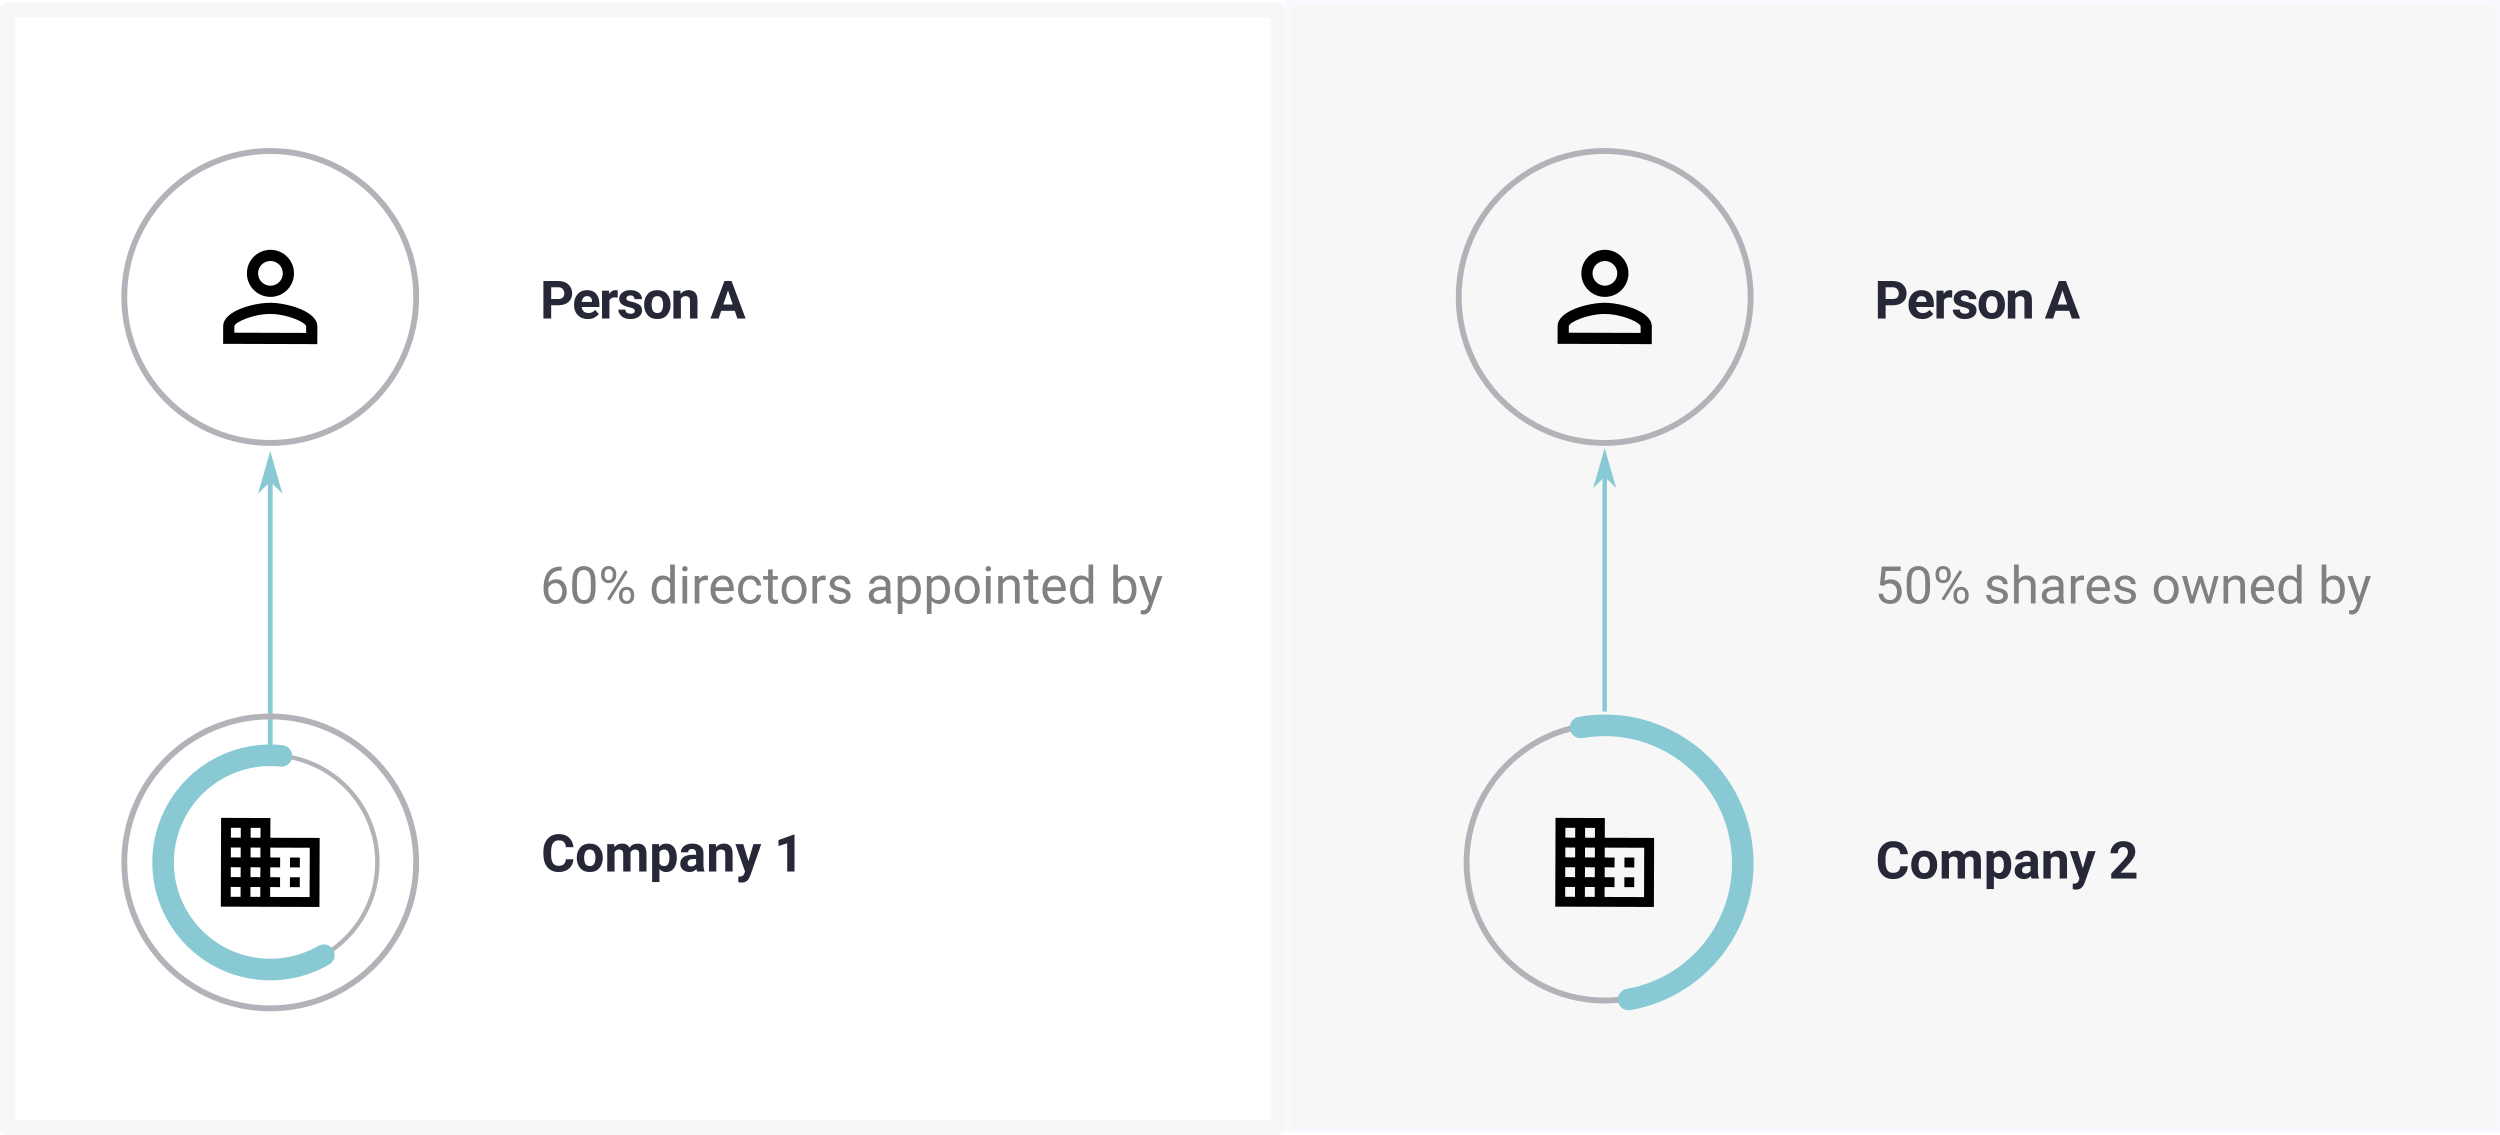
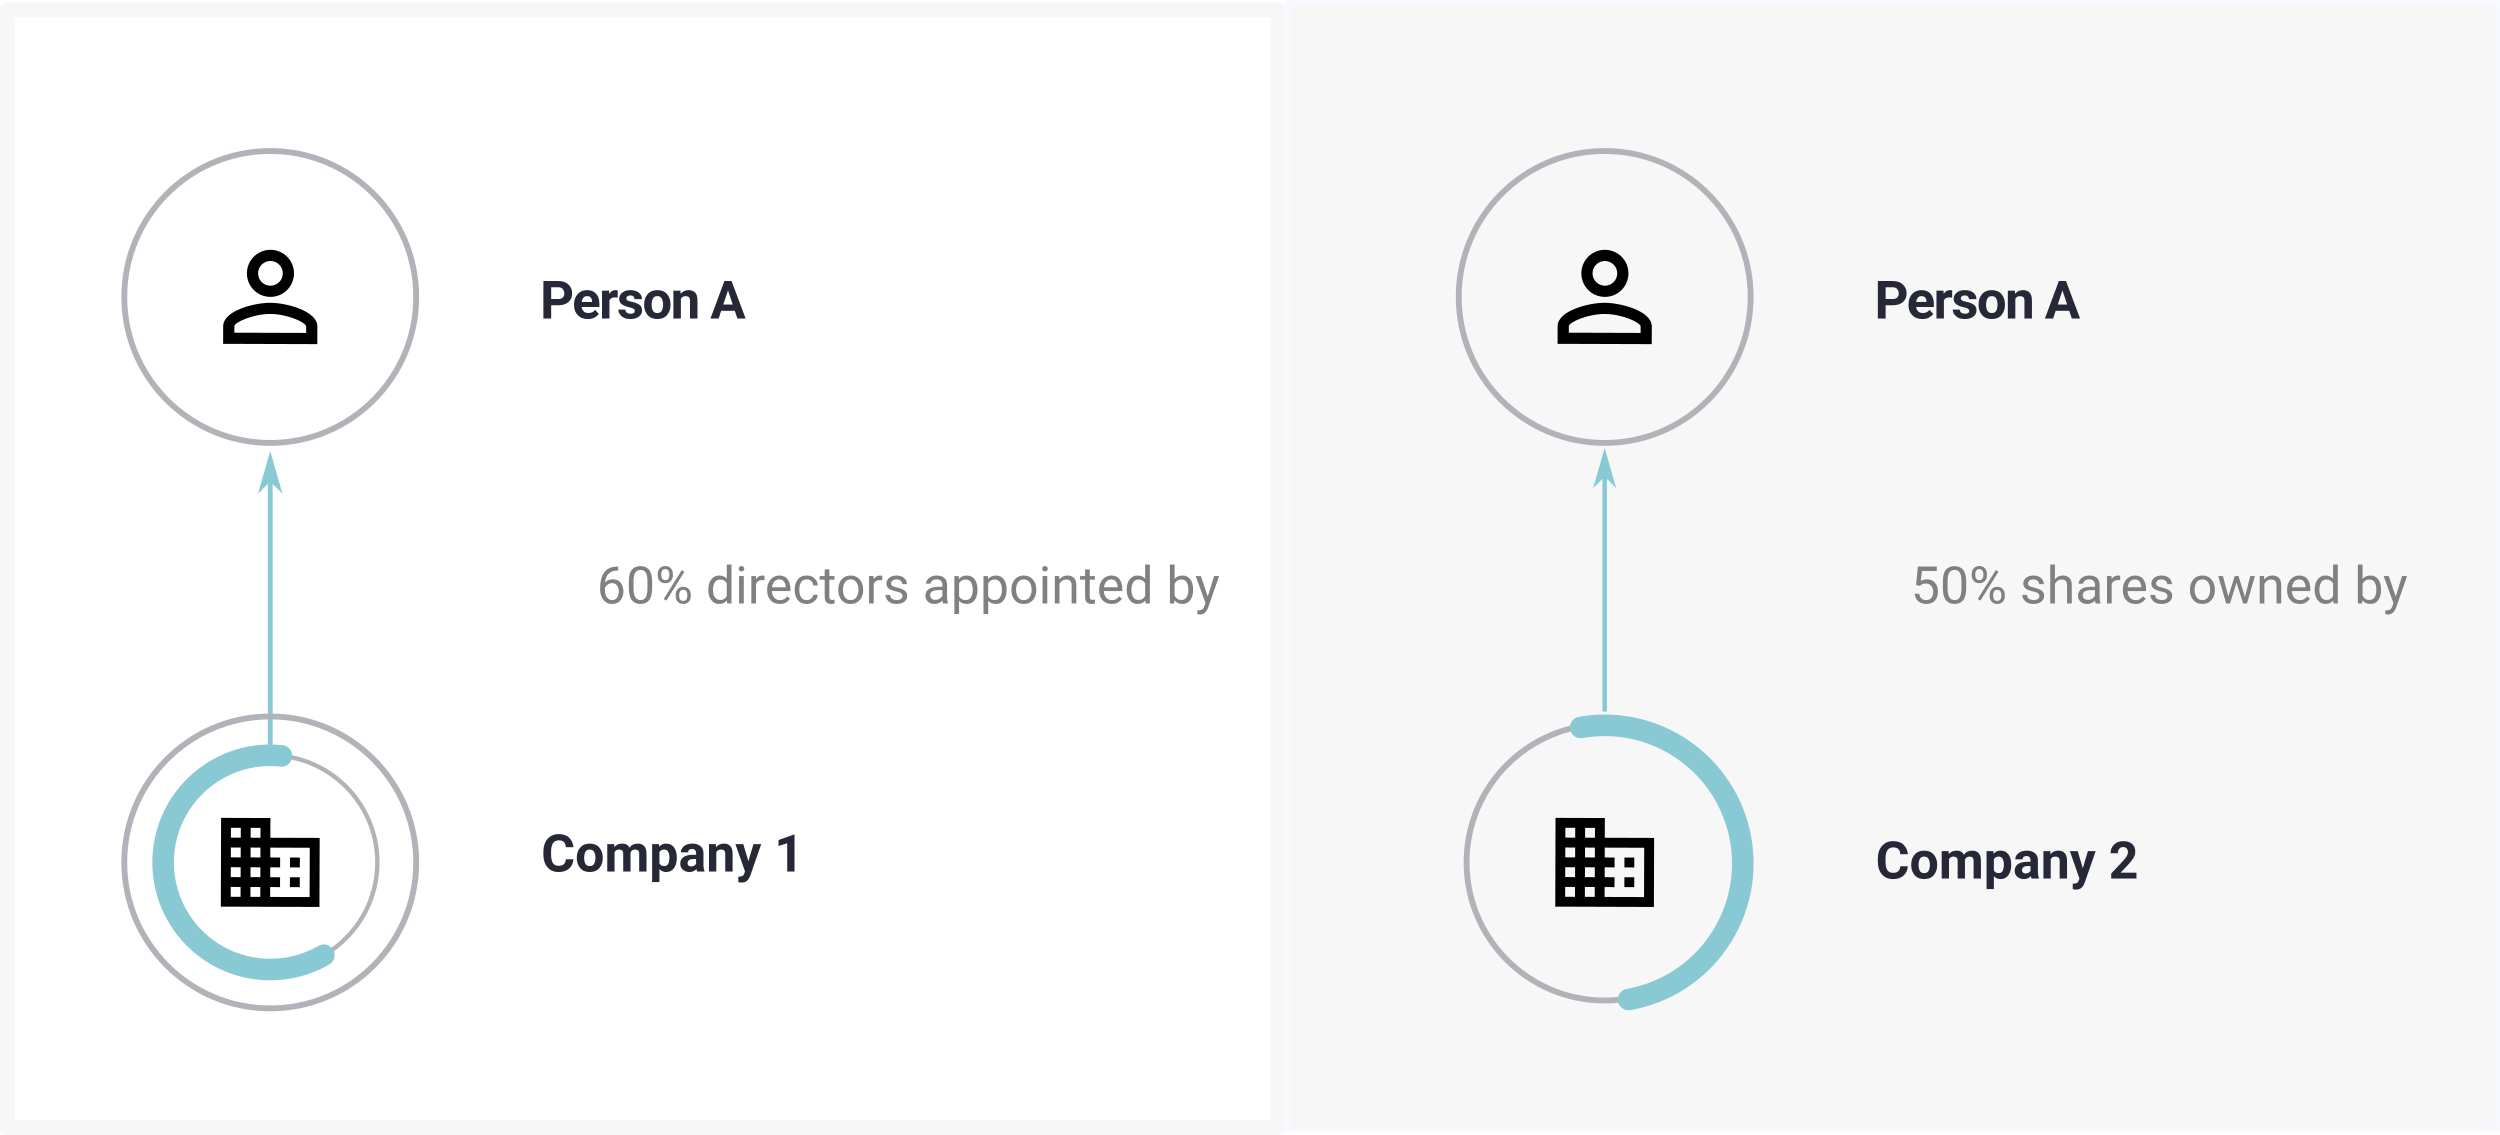
<svg xmlns="http://www.w3.org/2000/svg" id="Layer_1" data-name="Layer 1" viewBox="0 0 663.196 301.052" version="1.1" width="663.196" height="301.052">
  <defs id="defs3">
    <marker orient="auto" refY="0" refX="0" id="Arrow1Lend" style="overflow:visible">
      <path id="path4371" d="M 0,0 5,-5 -12.5,0 5,5 0,0 Z" style="fill:#00deb6;fill-opacity:1;fill-rule:evenodd;stroke:#00deb6;stroke-width:1pt;stroke-opacity:1" transform="matrix(-0.8,0,0,-0.8,-10,0)" />
    </marker>
    <marker orient="auto" refY="0" refX="0" id="Arrow1Mend" style="overflow:visible">
      <path id="path4377" d="M 0,0 5,-5 -12.5,0 5,5 0,0 Z" style="fill:#00deb6;fill-opacity:1;fill-rule:evenodd;stroke:#00deb6;stroke-width:1pt;stroke-opacity:1" transform="matrix(-0.4,0,0,-0.4,-4,0)" />
    </marker>
    <marker orient="auto" refY="0" refX="0" id="Arrow1Mstart" style="overflow:visible">
      <path id="path4374" d="M 0,0 5,-5 -12.5,0 5,5 0,0 Z" style="fill:#88c9d3;fill-opacity:1;fill-rule:evenodd;stroke:#88c9d3;stroke-width:1pt;stroke-opacity:1" transform="matrix(0.4,0,0,0.4,4,0)" />
    </marker>
    <style id="style5">.cls-1,.cls-10,.cls-11,.cls-7,.cls-8{fill:none;}.cls-1,.cls-11{stroke:#00deb6;}.cls-1,.cls-10,.cls-11,.cls-7{stroke-miterlimit:10;}.cls-2{fill:#00deb6;}.cls-3{font-size:16px;fill:#262737;}.cls-12,.cls-3{font-family:HKGrotesk-SemiBold, HK Grotesk;font-weight:700;}.cls-4{letter-spacing:-0.03em;}.cls-5{letter-spacing:-0.02em;}.cls-6{letter-spacing:0em;}.cls-7{stroke:#262737;}.cls-11,.cls-7{stroke-width:5px;}.cls-9{letter-spacing:-0.01em;}.cls-10{stroke:#e6e6e6;}.cls-12{font-size:12px;fill:gray;}.cls-13{letter-spacing:-0.03em;}.cls-14{letter-spacing:-0.01em;}.cls-15{letter-spacing:-0.02em;}.cls-16{letter-spacing:0em;}.cls-17{letter-spacing:0em;}.cls-18{letter-spacing:0em;}</style>
    <marker orient="auto" refY="0" refX="0" id="Arrow1Mstart-2" style="overflow:visible">
      <path id="path4374-0" d="M 0,0 5,-5 -12.5,0 5,5 0,0 Z" style="fill:#88c9d3;fill-opacity:1;fill-rule:evenodd;stroke:#88c9d3;stroke-width:1pt;stroke-opacity:1" transform="matrix(0.4,0,0,0.4,4,0)" />
    </marker>
    <clipPath id="p.1">
      <path style="clip-rule:evenodd" id="path3414" d="M 0,0 30,0 30,26 0,26 Z" />
    </clipPath>
    <clipPath id="p.2">
      <path style="clip-rule:evenodd" id="path3423" d="M 0,0 24,0 24,25 0,25 Z" />
    </clipPath>
    <clipPath id="p.1-3">
      <path style="clip-rule:evenodd" id="path3414-8" d="M 0,0 30,0 30,26 0,26 Z" />
    </clipPath>
    <clipPath id="p.1-3-0">
      <path style="clip-rule:evenodd" id="path3414-8-5" d="M 0,0 30,0 30,26 0,26 Z" />
    </clipPath>
    <clipPath id="p.2-5">
      <path style="clip-rule:evenodd" id="path3423-3" d="M 0,0 24,0 24,25 0,25 Z" />
    </clipPath>
    <clipPath id="p.1-9">
      <path style="clip-rule:evenodd" id="path3414-1" d="M 0,0 30,0 30,26 0,26 Z" />
    </clipPath>
    <marker orient="auto" refY="0" refX="0" id="Arrow1Mstart-2-5" style="overflow:visible">
      <path id="path4374-0-0" d="M 0,0 5,-5 -12.5,0 5,5 0,0 Z" style="fill:#00deb6;fill-opacity:1;fill-rule:evenodd;stroke:#00deb6;stroke-width:1pt;stroke-opacity:1" transform="matrix(0.4,0,0,0.4,4,0)" />
    </marker>
    <marker orient="auto" refY="0" refX="0" id="Arrow1Mstart-4" style="overflow:visible">
      <path id="path4374-9" d="M 0,0 5,-5 -12.5,0 5,5 0,0 Z" style="fill:#00deb6;fill-opacity:1;fill-rule:evenodd;stroke:#00deb6;stroke-width:1pt;stroke-opacity:1" transform="matrix(0.4,0,0,0.4,4,0)" />
    </marker>
    <marker orient="auto" refY="0" refX="0" id="Arrow1Mstart-2-9" style="overflow:visible">
      <path id="path4374-0-9" d="M 0,0 5,-5 -12.5,0 5,5 0,0 Z" style="fill:#88c9d3;fill-opacity:1;fill-rule:evenodd;stroke:#88c9d3;stroke-width:1pt;stroke-opacity:1" transform="matrix(0.4,0,0,0.4,4,0)" />
    </marker>
  </defs>
  <rect style="fill:#f7f7f7;fill-opacity:1;stroke:#f8f9ff;stroke-width:1.253;stroke-linecap:round;stroke-linejoin:round;stroke-miterlimit:10;stroke-dasharray:none;stroke-opacity:1" id="rect11772" width="320.904" height="299.157" x="341.665" y="0.626" />
  <path class="cls-2" d="M 2.814,33.872 Z" id="path11" style="fill:#00deb6" />
-   <text class="cls-3" id="text13" style="font-style:normal;font-variant:normal;font-weight:bold;font-stretch:normal;font-size:14px;line-height:125%;font-family:Roboto;-inkscape-font-specification:'Roboto, Bold';text-align:start;writing-mode:lr-tb;text-anchor:start;fill:#262737" x="143.26" y="84.497">
+   <text class="cls-3" id="text13" style="font-style:normal;font-variant:normal;font-weight:bold;font-stretch:normal;font-size:14px;line-height:0%;font-family:Roboto;-inkscape-font-specification:'Roboto, Bold';text-align:start;writing-mode:lr-tb;text-anchor:start;fill:#262737" x="143.26" y="84.497">
    <tspan class="cls-4" id="tspan15" style="font-style:normal;font-variant:normal;font-weight:bold;font-stretch:normal;font-size:14px;line-height:125%;font-family:Roboto;-inkscape-font-specification:'Roboto, Bold';text-align:start;letter-spacing:-0.03em;writing-mode:lr-tb;text-anchor:start">Person A</tspan>
  </text>
  <path d="m 2.814,33.872 0,0 m 0,0 0,0 m 0,0 z m 0,0 z" id="path27" />
  <path class="cls-8" d="M 2.814,33.872 Z" id="path29" style="fill:none" />
-   <text class="cls-3" id="text31" style="font-style:normal;font-variant:normal;font-weight:bold;font-stretch:normal;font-size:13.75px;line-height:125%;font-family:Roboto;-inkscape-font-specification:'Roboto, Bold';text-align:start;writing-mode:lr-tb;text-anchor:start;fill:#262737" x="132.566" y="231.19">
+   <text class="cls-3" id="text31" style="font-style:normal;font-variant:normal;font-weight:bold;font-stretch:normal;font-size:13.75px;line-height:0%;font-family:Roboto;-inkscape-font-specification:'Roboto, Bold';text-align:start;writing-mode:lr-tb;text-anchor:start;fill:#262737" x="132.566" y="231.19">
    <tspan x="143.566" y="231.19" id="tspan35" style="font-style:normal;font-variant:normal;font-weight:bold;font-stretch:normal;font-size:13.75px;line-height:125%;font-family:Roboto;-inkscape-font-specification:'Roboto, Bold';text-align:start;writing-mode:lr-tb;text-anchor:start">Company 1</tspan>
  </text>
  <path class="cls-8" d="M 2.814,33.872 Z" id="path41" style="fill:none" />
  <path d="m 2.814,33.872 z m 0,0 z m 0,0 z m 0,0 z m 0,0 z m 0,0 z m 0,0 z m 0,0 z m 0,0 z m 0,0 z m 0,0 z m 0,0 z" id="path43" />
  <path class="cls-10" d="m 2.814,33.872 0,0" id="path45" style="fill:none;stroke:#e6e6e6;stroke-miterlimit:10" />
  <path class="cls-10" d="m 2.814,33.872 0,0" id="path47" style="fill:none;stroke:#e6e6e6;stroke-miterlimit:10" />
  <path class="cls-10" d="m 2.814,33.872 0,0" id="path49" style="fill:none;stroke:#e6e6e6;stroke-miterlimit:10" />
  <path class="cls-10" d="m 2.814,33.872 0,0" id="path51" style="fill:none;stroke:#e6e6e6;stroke-miterlimit:10" />
  <path class="cls-10" d="m 2.814,33.872 0,0" id="path53" style="fill:none;stroke:#e6e6e6;stroke-miterlimit:10" />
  <path class="cls-10" d="m 2.814,33.872 0,0" id="path55" style="fill:none;stroke:#e6e6e6;stroke-miterlimit:10" />
  <path class="cls-10" d="m 2.814,33.872 0,0" id="path57" style="fill:none;stroke:#e6e6e6;stroke-miterlimit:10" />
  <path class="cls-10" d="m 2.814,33.872 0,0" id="path59" style="fill:none;stroke:#e6e6e6;stroke-miterlimit:10" />
  <path class="cls-10" d="m 2.814,33.872 0,0" id="path61" style="fill:none;stroke:#e6e6e6;stroke-miterlimit:10" />
  <path class="cls-10" d="m 2.814,33.872 0,0" id="path63" style="fill:none;stroke:#e6e6e6;stroke-miterlimit:10" />
  <path class="cls-10" d="m 2.814,33.872 0,0" id="path65" style="fill:none;stroke:#e6e6e6;stroke-miterlimit:10" />
  <path class="cls-10" d="m 2.814,33.872 0,0" id="path67" style="fill:none;stroke:#e6e6e6;stroke-miterlimit:10" />
  <path class="cls-10" d="m 2.814,33.872 0,0" id="path69" style="fill:none;stroke:#e6e6e6;stroke-miterlimit:10" />
  <path class="cls-10" d="m 2.814,33.872 0,0" id="path71" style="fill:none;stroke:#e6e6e6;stroke-miterlimit:10" />
  <path class="cls-10" d="m 2.814,33.872 0,0" id="path73" style="fill:none;stroke:#e6e6e6;stroke-miterlimit:10" />
  <path class="cls-10" d="m 2.814,33.872 0,0" id="path75" style="fill:none;stroke:#e6e6e6;stroke-miterlimit:10" />
  <path class="cls-10" d="m 2.814,33.872 0,0" id="path77" style="fill:none;stroke:#e6e6e6;stroke-miterlimit:10" />
  <path class="cls-11" d="m 2.814,33.872 0,0" id="path79" style="fill:none;stroke:#00deb6;stroke-width:5px;stroke-miterlimit:10" />
  <path class="cls-11" d="m 2.814,33.872 0,0" id="path85" style="fill:none;stroke:#00deb6;stroke-width:5px;stroke-miterlimit:10" />
  <path class="cls-11" d="m 2.814,33.872 0,0" id="path87" style="fill:none;stroke:#00deb6;stroke-width:5px;stroke-miterlimit:10" />
  <path class="cls-11" d="m 2.814,33.872 0,0" id="path89" style="fill:none;stroke:#00deb6;stroke-width:5px;stroke-miterlimit:10" />
  <path class="cls-11" d="m 2.814,33.872 0,0" id="path91" style="fill:none;stroke:#00deb6;stroke-width:5px;stroke-miterlimit:10" />
  <path class="cls-11" d="m 2.814,33.872 0,0" id="path93" style="fill:none;stroke:#00deb6;stroke-width:5px;stroke-miterlimit:10" />
  <path class="cls-11" d="m 2.814,33.872 0,0" id="path95" style="fill:none;stroke:#00deb6;stroke-width:5px;stroke-miterlimit:10" />
  <path class="cls-10" d="m 2.814,33.872 0,0" id="path97" style="fill:none;stroke:#e6e6e6;stroke-miterlimit:10" />
  <path class="cls-10" d="m 2.814,33.872 0,0" id="path99" style="fill:none;stroke:#e6e6e6;stroke-miterlimit:10" />
  <path class="cls-10" d="m 2.814,33.872 0,0" id="path101" style="fill:none;stroke:#e6e6e6;stroke-miterlimit:10" />
  <path class="cls-10" d="m 2.814,33.872 0,0" id="path103" style="fill:none;stroke:#e6e6e6;stroke-miterlimit:10" />
  <path class="cls-10" d="m 2.814,33.872 0,0" id="path105" style="fill:none;stroke:#e6e6e6;stroke-miterlimit:10" />
  <path class="cls-10" d="m 2.814,33.872 0,0" id="path107" style="fill:none;stroke:#e6e6e6;stroke-miterlimit:10" />
  <path class="cls-10" d="m 2.814,33.872 0,0" id="path109" style="fill:none;stroke:#e6e6e6;stroke-miterlimit:10" />
  <path class="cls-10" d="m 2.814,33.872 0,0" id="path111" style="fill:none;stroke:#e6e6e6;stroke-miterlimit:10" />
  <path class="cls-10" d="m 2.814,33.872 0,0" id="path113" style="fill:none;stroke:#e6e6e6;stroke-miterlimit:10" />
  <path class="cls-10" d="m 2.814,33.872 0,0" id="path115" style="fill:none;stroke:#e6e6e6;stroke-miterlimit:10" />
  <path class="cls-10" d="m 2.814,33.872 0,0" id="path117" style="fill:none;stroke:#e6e6e6;stroke-miterlimit:10" />
  <path class="cls-10" d="m 2.814,33.872 0,0" id="path119" style="fill:none;stroke:#e6e6e6;stroke-miterlimit:10" />
  <path class="cls-2" d="M 2.814,33.872 Z" id="path171" style="fill:#00deb6" />
  <path class="cls-2" d="M 2.814,33.872 Z" id="path197" style="fill:#00deb6" />
  <path class="cls-8" d="M 2.814,33.872 Z" id="path211" style="fill:none" />
  <path d="m 2.814,33.872 z m 0,0 z m 0,0 z m 0,0 z m 0,0 z m 0,0 z m 0,0 z m 0,0 z m 0,0 z m 0,0 z m 0,0 z m 0,0 z" id="path213" />
  <path style="fill:none;fill-rule:evenodd;stroke:#88c9d3;stroke-width:1.278;stroke-linecap:butt;stroke-linejoin:miter;stroke-miterlimit:4;stroke-dasharray:none;stroke-opacity:1;marker-start:url(#Arrow1Mstart)" d="m 71.689,122.144 0,75.981 0,0" id="path12354" />
  <circle class="cls-11" cx="71.689" cy="228.78" r="28.418" id="circle209-7" style="fill:none;stroke:#b2b3b9;stroke-width:1.163;stroke-miterlimit:10;stroke-dasharray:none;stroke-opacity:1" />
  <path class="cls-11" id="circle209-7-4" style="fill:none;stroke:#88c9d3;stroke-width:5.725;stroke-linecap:round;stroke-miterlimit:10;stroke-dasharray:none;stroke-opacity:1" d="M 85.898,253.391 A 28.418,28.418 0 0 1 52.674,249.899 28.418,28.418 0 0 1 45.728,217.221 28.418,28.418 0 0 1 74.66,200.518" />
  <circle class="cls-7" cx="71.689" cy="78.78" id="ellipse25-6" style="fill:none;stroke:#b2b3b9;stroke-width:1.558;stroke-miterlimit:10;stroke-dasharray:none;stroke-opacity:1" r="38.721" />
  <circle class="cls-7" cx="71.689" cy="228.78" id="ellipse25-6-0" style="fill:none;stroke:#b2b3b9;stroke-width:1.558;stroke-miterlimit:10;stroke-dasharray:none;stroke-opacity:1" r="38.721" />
  <path class="cls-2" d="M 356.814,33.872 Z" id="path11-6" style="fill:#00deb6" />
-   <text class="cls-3" id="text13-7" style="font-style:normal;font-variant:normal;font-weight:bold;font-stretch:normal;font-size:14px;line-height:125%;font-family:Roboto;-inkscape-font-specification:'Roboto, Bold';text-align:start;writing-mode:lr-tb;text-anchor:start;fill:#262737" x="497.26" y="84.497">
+   <text class="cls-3" id="text13-7" style="font-style:normal;font-variant:normal;font-weight:bold;font-stretch:normal;font-size:14px;line-height:0%;font-family:Roboto;-inkscape-font-specification:'Roboto, Bold';text-align:start;writing-mode:lr-tb;text-anchor:start;fill:#262737" x="497.26" y="84.497">
    <tspan class="cls-4" id="tspan15-4" style="font-style:normal;font-variant:normal;font-weight:bold;font-stretch:normal;font-size:14px;line-height:125%;font-family:Roboto;-inkscape-font-specification:'Roboto, Bold';text-align:start;letter-spacing:-0.03em;writing-mode:lr-tb;text-anchor:start">Person A</tspan>
  </text>
  <path d="m 356.814,33.872 0,0 m 0,0 0,0 m 0,0 z m 0,0 z" id="path27-3" />
  <path class="cls-8" d="M 356.814,33.872 Z" id="path29-0" style="fill:none" />
  <path class="cls-8" d="M 356.814,33.872 Z" id="path41-6" style="fill:none" />
  <path d="m 356.814,33.872 z m 0,0 z m 0,0 z m 0,0 z m 0,0 z m 0,0 z m 0,0 z m 0,0 z m 0,0 z m 0,0 z m 0,0 z m 0,0 z" id="path43-0" />
  <path class="cls-10" d="m 356.814,33.872 0,0" id="path45-4" style="fill:none;stroke:#e6e6e6;stroke-miterlimit:10" />
  <path class="cls-10" d="m 356.814,33.872 0,0" id="path47-5" style="fill:none;stroke:#e6e6e6;stroke-miterlimit:10" />
  <path class="cls-10" d="m 356.814,33.872 0,0" id="path49-8" style="fill:none;stroke:#e6e6e6;stroke-miterlimit:10" />
  <path class="cls-10" d="m 356.814,33.872 0,0" id="path51-2" style="fill:none;stroke:#e6e6e6;stroke-miterlimit:10" />
  <path class="cls-10" d="m 356.814,33.872 0,0" id="path53-8" style="fill:none;stroke:#e6e6e6;stroke-miterlimit:10" />
  <path class="cls-10" d="m 356.814,33.872 0,0" id="path55-6" style="fill:none;stroke:#e6e6e6;stroke-miterlimit:10" />
  <path class="cls-10" d="m 356.814,33.872 0,0" id="path57-8" style="fill:none;stroke:#e6e6e6;stroke-miterlimit:10" />
  <path class="cls-10" d="m 356.814,33.872 0,0" id="path59-5" style="fill:none;stroke:#e6e6e6;stroke-miterlimit:10" />
  <path class="cls-10" d="m 356.814,33.872 0,0" id="path61-3" style="fill:none;stroke:#e6e6e6;stroke-miterlimit:10" />
  <path class="cls-10" d="m 356.814,33.872 0,0" id="path63-4" style="fill:none;stroke:#e6e6e6;stroke-miterlimit:10" />
  <path class="cls-10" d="m 356.814,33.872 0,0" id="path65-0" style="fill:none;stroke:#e6e6e6;stroke-miterlimit:10" />
  <path class="cls-10" d="m 356.814,33.872 0,0" id="path67-1" style="fill:none;stroke:#e6e6e6;stroke-miterlimit:10" />
  <path class="cls-10" d="m 356.814,33.872 0,0" id="path69-7" style="fill:none;stroke:#e6e6e6;stroke-miterlimit:10" />
  <path class="cls-10" d="m 356.814,33.872 0,0" id="path71-7" style="fill:none;stroke:#e6e6e6;stroke-miterlimit:10" />
  <path class="cls-10" d="m 356.814,33.872 0,0" id="path73-8" style="fill:none;stroke:#e6e6e6;stroke-miterlimit:10" />
  <path class="cls-10" d="m 356.814,33.872 0,0" id="path75-0" style="fill:none;stroke:#e6e6e6;stroke-miterlimit:10" />
  <path class="cls-10" d="m 356.814,33.872 0,0" id="path77-8" style="fill:none;stroke:#e6e6e6;stroke-miterlimit:10" />
  <path class="cls-11" d="m 356.814,33.872 0,0" id="path79-9" style="fill:none;stroke:#00deb6;stroke-width:5px;stroke-miterlimit:10" />
  <path class="cls-11" d="m 356.814,33.872 0,0" id="path85-7" style="fill:none;stroke:#00deb6;stroke-width:5px;stroke-miterlimit:10" />
  <path class="cls-11" d="m 356.814,33.872 0,0" id="path87-8" style="fill:none;stroke:#00deb6;stroke-width:5px;stroke-miterlimit:10" />
  <path class="cls-11" d="m 356.814,33.872 0,0" id="path89-3" style="fill:none;stroke:#00deb6;stroke-width:5px;stroke-miterlimit:10" />
  <path class="cls-11" d="m 356.814,33.872 0,0" id="path91-9" style="fill:none;stroke:#00deb6;stroke-width:5px;stroke-miterlimit:10" />
  <path class="cls-11" d="m 356.814,33.872 0,0" id="path93-7" style="fill:none;stroke:#00deb6;stroke-width:5px;stroke-miterlimit:10" />
  <path class="cls-11" d="m 356.814,33.872 0,0" id="path95-2" style="fill:none;stroke:#00deb6;stroke-width:5px;stroke-miterlimit:10" />
  <path class="cls-10" d="m 356.814,33.872 0,0" id="path97-5" style="fill:none;stroke:#e6e6e6;stroke-miterlimit:10" />
  <path class="cls-10" d="m 356.814,33.872 0,0" id="path99-0" style="fill:none;stroke:#e6e6e6;stroke-miterlimit:10" />
  <path class="cls-10" d="m 356.814,33.872 0,0" id="path101-2" style="fill:none;stroke:#e6e6e6;stroke-miterlimit:10" />
  <path class="cls-10" d="m 356.814,33.872 0,0" id="path103-4" style="fill:none;stroke:#e6e6e6;stroke-miterlimit:10" />
  <path class="cls-10" d="m 356.814,33.872 0,0" id="path105-8" style="fill:none;stroke:#e6e6e6;stroke-miterlimit:10" />
  <path class="cls-10" d="m 356.814,33.872 0,0" id="path107-0" style="fill:none;stroke:#e6e6e6;stroke-miterlimit:10" />
  <path class="cls-10" d="m 356.814,33.872 0,0" id="path109-6" style="fill:none;stroke:#e6e6e6;stroke-miterlimit:10" />
  <path class="cls-10" d="m 356.814,33.872 0,0" id="path111-2" style="fill:none;stroke:#e6e6e6;stroke-miterlimit:10" />
  <path class="cls-10" d="m 356.814,33.872 0,0" id="path113-6" style="fill:none;stroke:#e6e6e6;stroke-miterlimit:10" />
  <path class="cls-10" d="m 356.814,33.872 0,0" id="path115-5" style="fill:none;stroke:#e6e6e6;stroke-miterlimit:10" />
  <path class="cls-10" d="m 356.814,33.872 0,0" id="path117-6" style="fill:none;stroke:#e6e6e6;stroke-miterlimit:10" />
  <path class="cls-10" d="m 356.814,33.872 0,0" id="path119-6" style="fill:none;stroke:#e6e6e6;stroke-miterlimit:10" />
  <path class="cls-2" d="M 356.814,33.872 Z" id="path171-1" style="fill:#00deb6" />
  <path class="cls-2" d="M 356.814,33.872 Z" id="path197-3" style="fill:#00deb6" />
-   <text class="cls-3" id="text199-0" style="font-style:normal;font-variant:normal;font-weight:bold;font-stretch:normal;font-size:13.75px;line-height:125%;font-family:Roboto;-inkscape-font-specification:'Roboto, Bold';text-align:start;writing-mode:lr-tb;text-anchor:start;fill:#262737" x="486.562" y="233.057">
+   <text class="cls-3" id="text199-0" style="font-style:normal;font-variant:normal;font-weight:bold;font-stretch:normal;font-size:13.75px;line-height:0%;font-family:Roboto;-inkscape-font-specification:'Roboto, Bold';text-align:start;writing-mode:lr-tb;text-anchor:start;fill:#262737" x="486.562" y="233.057">
    <tspan x="497.562" y="233.057" id="tspan203-8" style="font-style:normal;font-variant:normal;font-weight:bold;font-stretch:normal;font-size:13.75px;line-height:125%;font-family:Roboto;-inkscape-font-specification:'Roboto, Bold';text-align:start;writing-mode:lr-tb;text-anchor:start">Company 2</tspan>
  </text>
  <path class="cls-8" d="M 356.814,33.872 Z" id="path211-2" style="fill:none" />
  <path d="m 356.814,33.872 z m 0,0 z m 0,0 z m 0,0 z m 0,0 z m 0,0 z m 0,0 z m 0,0 z m 0,0 z m 0,0 z m 0,0 z m 0,0 z" id="path213-9" />
  <circle class="cls-11" cx="425.689" cy="228.78" r="36.638" id="circle209-2-0-7" style="fill:none;stroke:#b2b3b9;stroke-width:1.558;stroke-linecap:round;stroke-miterlimit:10;stroke-dasharray:none;stroke-opacity:1" />
  <path class="cls-11" id="circle209-2-0" style="fill:none;stroke:#88c9d3;stroke-width:5.725px;stroke-linecap:round;stroke-miterlimit:10;stroke-opacity:1" d="m 419.323,192.976 a 36.638,36.638 0 0 1 42.443,29.719 36.638,36.638 0 0 1 -29.719,42.443" />
  <circle class="cls-7" cx="425.689" cy="78.78" id="ellipse25-6-3" style="fill:none;stroke:#b2b3b9;stroke-width:1.558;stroke-miterlimit:10;stroke-dasharray:none;stroke-opacity:1" r="38.721" />
  <path style="fill:none;fill-rule:evenodd;stroke:#88c9d3;stroke-width:1.2;stroke-linecap:butt;stroke-linejoin:miter;stroke-miterlimit:4;stroke-dasharray:none;stroke-opacity:1;marker-start:url(#Arrow1Mstart-2-9)" d="m 425.689,121.189 0,67.575 0,0" id="path12354-2-8" />
-   <text xml:space="preserve" style="font-style:normal;font-weight:normal;font-size:40px;line-height:125%;font-family:sans-serif;letter-spacing:0px;word-spacing:0px;fill:#000000;fill-opacity:1;stroke:none;stroke-width:1px;stroke-linecap:butt;stroke-linejoin:miter;stroke-opacity:1" x="143.304" y="160.079" id="text14691">
-     <tspan id="tspan14693" x="143.304" y="160.079" style="color:#000000;font-style:normal;font-variant:normal;font-weight:normal;font-stretch:normal;font-size:13.75px;line-height:125%;font-family:Roboto;-inkscape-font-specification:'Roboto, Normal';text-align:start;writing-mode:lr-tb;text-anchor:start;clip-rule:nonzero;display:inline;overflow:visible;visibility:visible;opacity:1;isolation:auto;mix-blend-mode:normal;color-interpolation:sRGB;color-interpolation-filters:linearRGB;solid-color:#000000;solid-opacity:1;fill:#808080;fill-opacity:1;fill-rule:nonzero;stroke:none;stroke-width:1px;stroke-linecap:butt;stroke-linejoin:miter;stroke-miterlimit:4;stroke-dasharray:none;stroke-dashoffset:0;stroke-opacity:1;color-rendering:auto;image-rendering:auto;shape-rendering:auto;text-rendering:auto;enable-background:accumulate">60% directors appointed by</tspan>
+   <text xml:space="preserve" style="font-style:normal;font-variant:normal;font-weight:normal;font-stretch:normal;font-size:13.751px;line-height:0%;font-family:Roboto;-inkscape-font-specification:'Roboto, Normal';font-variant-ligatures:normal;font-variant-caps:normal;font-variant-numeric:normal;font-feature-settings:normal;text-align:end;letter-spacing:0px;word-spacing:0px;writing-mode:lr-tb;text-anchor:end;fill:#000000;fill-opacity:1;stroke:none;stroke-width:1px;stroke-linecap:butt;stroke-linejoin:miter;stroke-opacity:1" x="333.803" y="160.079" id="text14691">
+     <tspan id="tspan14693" x="333.803" y="160.079" style="color:#000000;font-style:normal;font-variant:normal;font-weight:normal;font-stretch:normal;font-size:13.751px;line-height:125%;font-family:Roboto;-inkscape-font-specification:'Roboto, Normal';font-variant-ligatures:normal;font-variant-caps:normal;font-variant-numeric:normal;font-feature-settings:normal;text-align:end;writing-mode:lr-tb;text-anchor:end;clip-rule:nonzero;display:inline;overflow:visible;visibility:visible;opacity:1;isolation:auto;mix-blend-mode:normal;color-interpolation:sRGB;color-interpolation-filters:linearRGB;solid-color:#000000;solid-opacity:1;fill:#808080;fill-opacity:1;fill-rule:nonzero;stroke:none;stroke-width:1px;stroke-linecap:butt;stroke-linejoin:miter;stroke-miterlimit:4;stroke-dasharray:none;stroke-dashoffset:0;stroke-opacity:1;color-rendering:auto;image-rendering:auto;shape-rendering:auto;text-rendering:auto;enable-background:accumulate">60% directors appointed by</tspan>
  </text>
-   <text xml:space="preserve" style="font-style:normal;font-weight:normal;font-size:40px;line-height:125%;font-family:sans-serif;letter-spacing:0px;word-spacing:0px;fill:#000000;fill-opacity:1;stroke:none;stroke-width:1px;stroke-linecap:butt;stroke-linejoin:miter;stroke-opacity:1" x="497.304" y="160.079" id="text14691-3-6">
-     <tspan id="tspan14693-5-5" x="497.304" y="160.079" style="color:#000000;font-style:normal;font-variant:normal;font-weight:normal;font-stretch:normal;font-size:13.75px;line-height:125%;font-family:Roboto;-inkscape-font-specification:'Roboto, Normal';text-align:start;writing-mode:lr-tb;text-anchor:start;clip-rule:nonzero;display:inline;overflow:visible;visibility:visible;opacity:1;isolation:auto;mix-blend-mode:normal;color-interpolation:sRGB;color-interpolation-filters:linearRGB;solid-color:#000000;solid-opacity:1;fill:#808080;fill-opacity:1;fill-rule:nonzero;stroke:none;stroke-width:1px;stroke-linecap:butt;stroke-linejoin:miter;stroke-miterlimit:4;stroke-dasharray:none;stroke-dashoffset:0;stroke-opacity:1;color-rendering:auto;image-rendering:auto;shape-rendering:auto;text-rendering:auto;enable-background:accumulate">50% shares owned by</tspan>
+   <text xml:space="preserve" style="font-style:normal;font-variant:normal;font-weight:normal;font-stretch:normal;font-size:13.751px;line-height:0%;font-family:Roboto;-inkscape-font-specification:'Roboto, Normal';font-variant-ligatures:normal;font-variant-caps:normal;font-variant-numeric:normal;font-feature-settings:normal;text-align:end;letter-spacing:0px;word-spacing:0px;writing-mode:lr-tb;text-anchor:end;fill:#000000;fill-opacity:1;stroke:none;stroke-width:1px;stroke-linecap:butt;stroke-linejoin:miter;stroke-opacity:1" x="648.938" y="160.079" id="text14691-3-6">
+     <tspan id="tspan14693-5-5" x="648.938" y="160.079" style="color:#000000;font-style:normal;font-variant:normal;font-weight:normal;font-stretch:normal;font-size:13.751px;line-height:125%;font-family:Roboto;-inkscape-font-specification:'Roboto, Normal';font-variant-ligatures:normal;font-variant-caps:normal;font-variant-numeric:normal;font-feature-settings:normal;text-align:end;writing-mode:lr-tb;text-anchor:end;clip-rule:nonzero;display:inline;overflow:visible;visibility:visible;opacity:1;isolation:auto;mix-blend-mode:normal;color-interpolation:sRGB;color-interpolation-filters:linearRGB;solid-color:#000000;solid-opacity:1;fill:#808080;fill-opacity:1;fill-rule:nonzero;stroke:none;stroke-width:1px;stroke-linecap:butt;stroke-linejoin:miter;stroke-miterlimit:4;stroke-dasharray:none;stroke-dashoffset:0;stroke-opacity:1;color-rendering:auto;image-rendering:auto;shape-rendering:auto;text-rendering:auto;enable-background:accumulate">50% shares owned by</tspan>
  </text>
  <rect style="fill:none;fill-opacity:1;stroke:#f7f7f7;stroke-width:4;stroke-linecap:round;stroke-linejoin:round;stroke-miterlimit:10;stroke-dasharray:none;stroke-opacity:1" id="rect11772-8" width="337.039" height="296.409" x="2" y="2.643" />
  <path id="path4516" d="m 71.716,222.239 0.017,-5.233 -13.082,-0.043 -0.073,23.548 26.165,0.085 0.059,-18.315 z m -7.9,15.673 -2.616,-0.009 0.008,-2.616 2.617,0.009 z m 0.017,-5.233 -2.616,-0.009 0.008,-2.616 2.617,0.009 z m 0.017,-5.233 -2.616,-0.009 0.008,-2.616 2.617,0.009 z m 0.017,-5.233 -2.616,-0.009 0.008,-2.616 2.617,0.009 z m 5.182,15.716 -2.616,-0.008 0.008,-2.619 2.617,0.009 z m 0.017,-5.233 -2.616,-0.008 0.008,-2.617 2.617,0.009 z m 0.017,-5.233 -2.616,-0.008 0.008,-2.617 2.617,0.009 z m 0.017,-5.233 -2.616,-0.008 0.009,-2.617 2.617,0.009 z m 13.032,15.741 -10.466,-0.032 0.008,-2.617 2.617,0.009 0.008,-2.617 -2.616,-0.008 0.008,-2.617 2.617,0.009 0.008,-2.617 -2.616,-0.008 0.008,-2.617 10.466,0.035 z m -2.583,-10.475 -2.616,-0.008 -0.009,2.616 2.617,0.009 z m -0.017,5.233 -2.616,-0.008 -0.009,2.616 2.617,0.009 z" />
  <path id="path5743" d="m 71.755,69.236 a 3.279,3.279 0 1 1 -3.29,3.268 3.278,3.278 0 0 1 3.29,-3.268 m -0.045,14.053 c 4.637,0.015 9.517,2.311 9.514,3.31 l -0.006,1.718 -19.05,-0.062 0.006,-1.718 c 0,-0.999 4.898,-3.263 9.536,-3.248 m 0.055,-17.02 a 6.246,6.246 0 1 0 6.226,6.266 6.244,6.244 0 0 0 -6.226,-6.266 z m -0.045,14.053 c -4.169,-0.014 -12.498,2.052 -12.514,6.205 l -0.015,4.684 24.983,0.08 0.016,-4.684 c 0.014,-4.152 -8.301,-6.271 -12.47,-6.285 z" />
  <path id="path4516-1" d="m 425.715,222.239 0.017,-5.233 -13.082,-0.043 -0.073,23.548 26.165,0.085 0.059,-18.315 z m -7.9,15.673 -2.616,-0.009 0.008,-2.616 2.617,0.009 z m 0.017,-5.233 -2.616,-0.009 0.008,-2.616 2.617,0.009 z m 0.017,-5.233 -2.616,-0.009 0.008,-2.616 2.617,0.009 z m 0.017,-5.233 -2.616,-0.009 0.008,-2.616 2.617,0.009 z m 5.182,15.716 -2.616,-0.008 0.008,-2.619 2.617,0.009 z m 0.017,-5.233 -2.616,-0.008 0.008,-2.617 2.617,0.009 z m 0.017,-5.233 -2.616,-0.008 0.008,-2.617 2.617,0.009 z m 0.017,-5.233 -2.616,-0.008 0.009,-2.617 2.617,0.009 z m 13.032,15.741 -10.466,-0.032 0.008,-2.617 2.617,0.009 0.008,-2.617 -2.616,-0.008 0.008,-2.617 2.617,0.009 0.008,-2.617 -2.616,-0.008 0.008,-2.617 10.466,0.035 z m -2.583,-10.475 -2.616,-0.008 -0.009,2.616 2.617,0.009 z m -0.017,5.233 -2.616,-0.008 -0.009,2.616 2.617,0.009 z" />
  <path id="path5743-0" d="m 425.754,69.236 a 3.279,3.279 0 1 1 -3.29,3.268 3.278,3.278 0 0 1 3.29,-3.268 m -0.045,14.053 c 4.637,0.015 9.517,2.311 9.514,3.31 l -0.006,1.718 -19.05,-0.062 0.006,-1.718 c 0,-0.999 4.898,-3.263 9.536,-3.248 m 0.055,-17.02 a 6.246,6.246 0 1 0 6.226,6.266 6.244,6.244 0 0 0 -6.226,-6.266 z m -0.045,14.053 c -4.169,-0.014 -12.498,2.052 -12.514,6.205 l -0.015,4.684 24.983,0.08 0.016,-4.684 c 0.014,-4.152 -8.301,-6.271 -12.47,-6.285 z" />
</svg>
